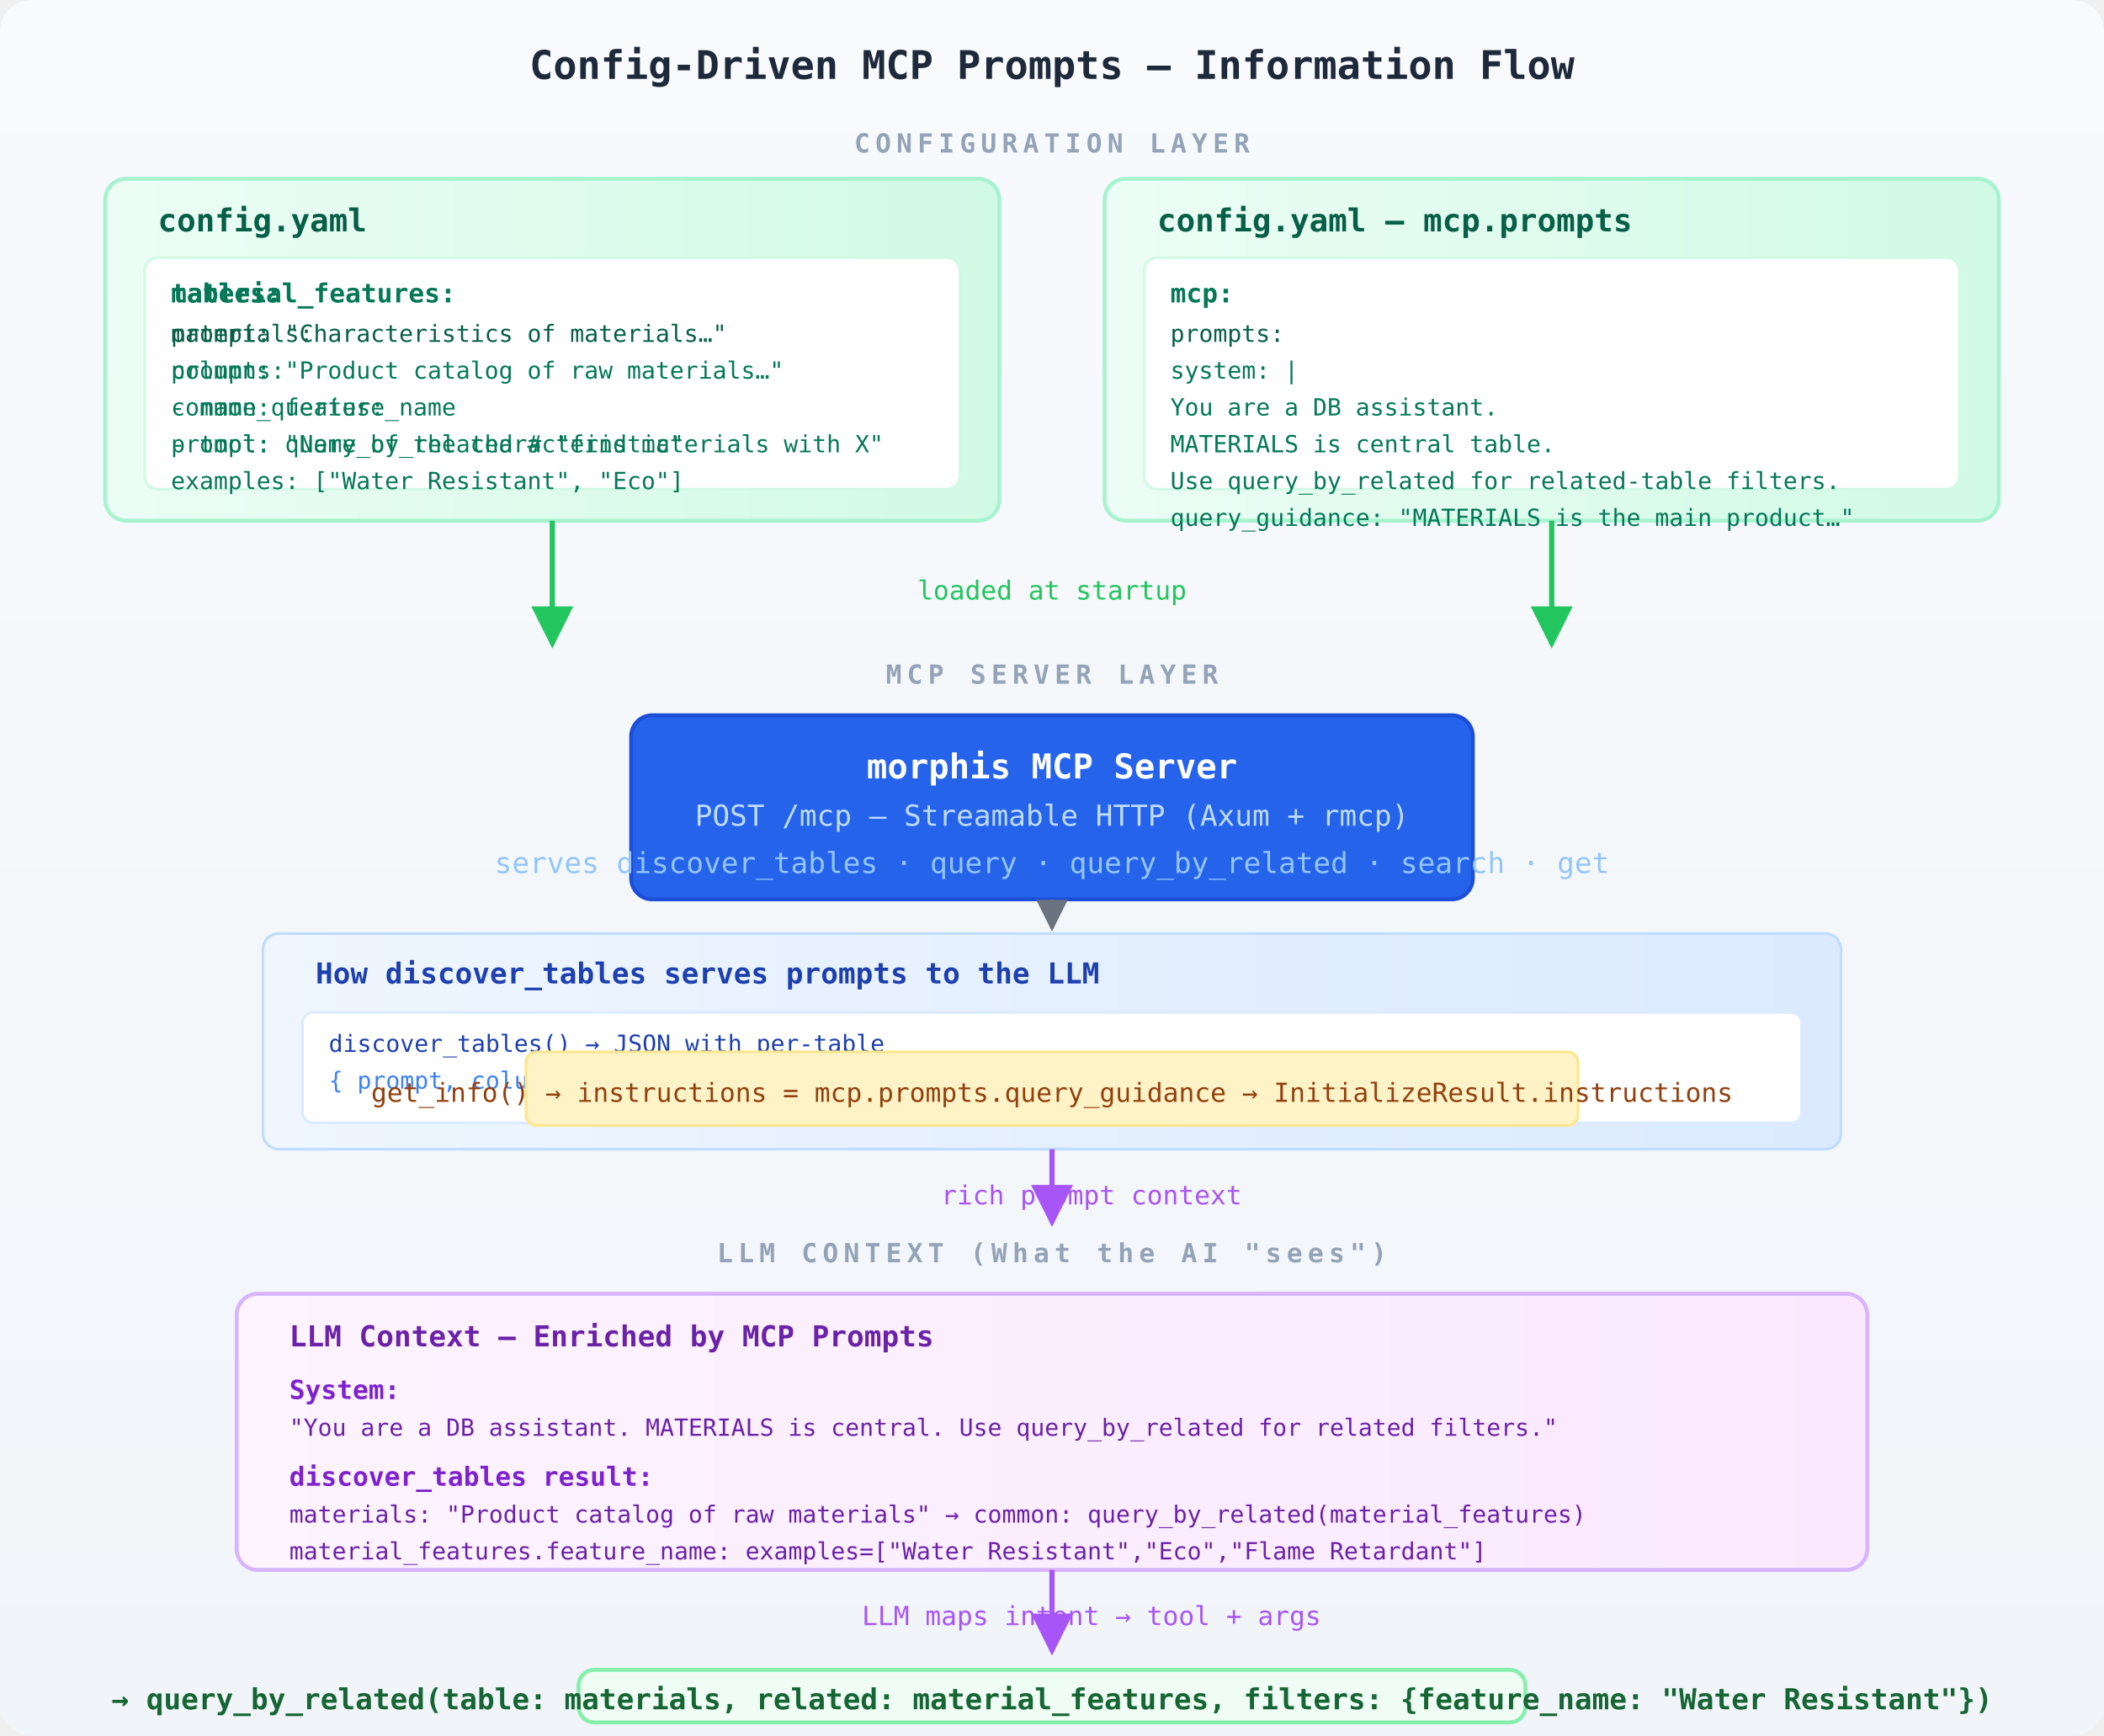
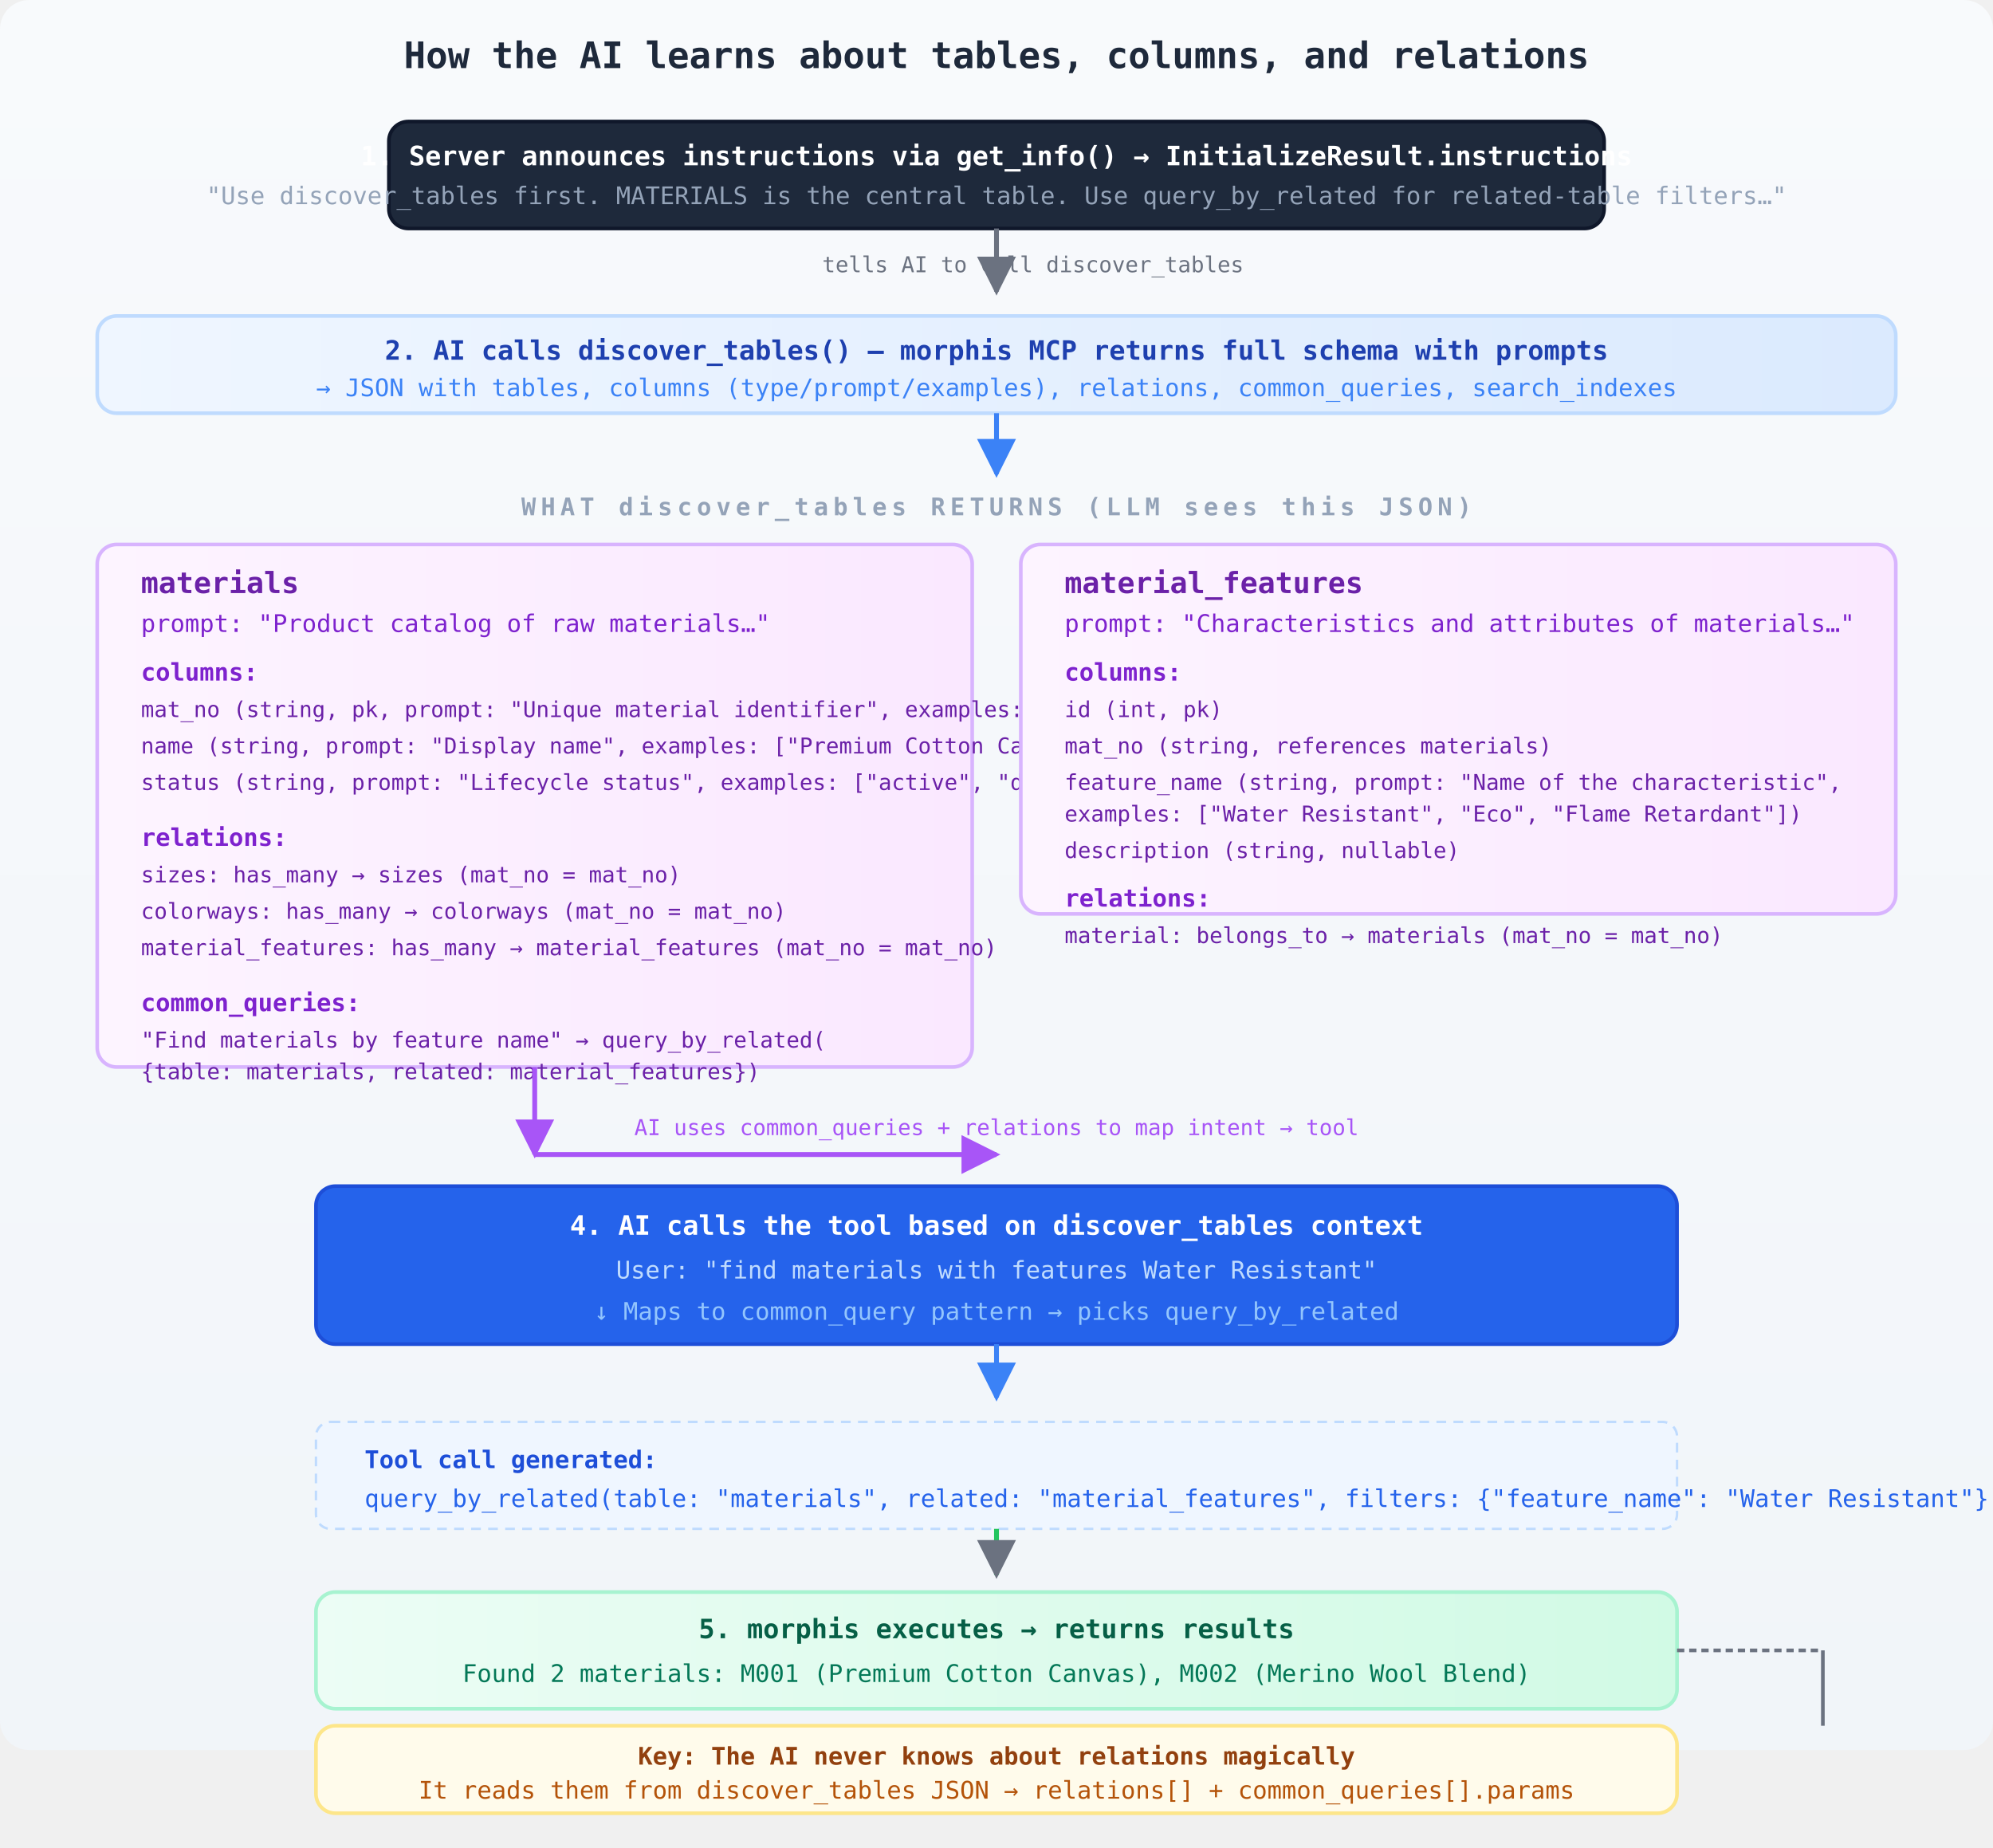
- <svg xmlns="http://www.w3.org/2000/svg" viewBox="0 0 800 660" font-family="'SF Mono','JetBrains Mono','Cascadia Code','Consolas',monospace" font-size="13">
+ <svg xmlns="http://www.w3.org/2000/svg" viewBox="0 0 820 760" font-family="'SF Mono','JetBrains Mono','Cascadia Code','Consolas',monospace" font-size="13">
  <defs>
    <linearGradient id="bg" x1="0" y1="0" x2="0" y2="1">
      <stop offset="0%" stop-color="#f8fafc" />
      <stop offset="100%" stop-color="#f1f5f9" />
    </linearGradient>
-     <linearGradient id="prompt-grad" x1="0" y1="0" x2="1" y2="0">
+     <linearGradient id="llm" x1="0" y1="0" x2="1" y2="0">
      <stop offset="0%" stop-color="#fdf4ff" />
      <stop offset="100%" stop-color="#fae8ff" />
    </linearGradient>
-     <linearGradient id="tool-grad" x1="0" y1="0" x2="1" y2="0">
+     <linearGradient id="server" x1="0" y1="0" x2="1" y2="0">
      <stop offset="0%" stop-color="#eff6ff" />
      <stop offset="100%" stop-color="#dbeafe" />
    </linearGradient>
-     <linearGradient id="config-grad" x1="0" y1="0" x2="1" y2="0">
+     <linearGradient id="response" x1="0" y1="0" x2="1" y2="0">
      <stop offset="0%" stop-color="#ecfdf5" />
      <stop offset="100%" stop-color="#d1fae5" />
    </linearGradient>
    <marker id="arrow" viewBox="0 0 10 10" refX="9" refY="5" markerWidth="8" markerHeight="8" orient="auto">
      <path d="M 0 0 L 10 5 L 0 10 z" fill="#6b7280" />
    </marker>
    <marker id="arrow-purple" viewBox="0 0 10 10" refX="9" refY="5" markerWidth="8" markerHeight="8" orient="auto">
      <path d="M 0 0 L 10 5 L 0 10 z" fill="#a855f7" />
    </marker>
-     <marker id="arrow-green" viewBox="0 0 10 10" refX="9" refY="5" markerWidth="8" markerHeight="8" orient="auto">
-       <path d="M 0 0 L 10 5 L 0 10 z" fill="#22c55e" />
+     <marker id="arrow-blue" viewBox="0 0 10 10" refX="9" refY="5" markerWidth="8" markerHeight="8" orient="auto">
+       <path d="M 0 0 L 10 5 L 0 10 z" fill="#3b82f6" />
    </marker>
  </defs>
-   <rect width="800" height="660" fill="url(#bg)" rx="12" ry="12" />
-   <text x="400" y="30" text-anchor="middle" font-size="15" font-weight="700" fill="#1e293b">Config-Driven MCP Prompts — Information Flow</text>
-   <text x="400" y="58" text-anchor="middle" font-size="10" font-weight="600" fill="#94a3b8" letter-spacing="2">CONFIGURATION LAYER</text>
-   <rect x="40" y="68" width="340" height="130" rx="8" fill="url(#config-grad)" stroke="#a7f3d0" stroke-width="1.5" />
-   <text x="60" y="88" font-size="12" font-weight="700" fill="#065f46">config.yaml</text>
-   <rect x="55" y="98" width="310" height="88" rx="5" fill="#fff" stroke="#d1fae5" stroke-width="1" />
-   <text x="65" y="115" font-size="10" font-weight="600" fill="#047857">tables:</text>
-   <text x="65" y="130" font-size="9" fill="#065f46">  materials:</text>
-   <text x="65" y="144" font-size="9" fill="#047857">    prompt: "Product catalog of raw materials…"</text>
-   <text x="65" y="158" font-size="9" fill="#047857">    common_queries:</text>
-   <text x="65" y="172" font-size="9" fill="#047857">      - tool: query_by_related  # "find materials with X"</text>
-   <rect x="55" y="132" width="310" height="56" rx="5" fill="#fff" stroke="#d1fae5" stroke-width="1" opacity="0" />
-   <text x="65" y="115" font-size="10" font-weight="600" fill="#047857">  material_features:</text>
-   <text x="65" y="130" font-size="9" fill="#065f46">    prompt: "Characteristics of materials…"</text>
-   <text x="65" y="144" font-size="9" fill="#047857">    columns:</text>
-   <text x="65" y="158" font-size="9" fill="#047857">      - name: feature_name</text>
-   <text x="65" y="172" font-size="9" fill="#047857">        prompt: "Name of the characteristic"</text>
-   <text x="65" y="186" font-size="9" fill="#047857">        examples: ["Water Resistant", "Eco"]</text>
-   <rect x="420" y="68" width="340" height="130" rx="8" fill="url(#config-grad)" stroke="#a7f3d0" stroke-width="1.5" />
-   <text x="440" y="88" font-size="12" font-weight="700" fill="#065f46">config.yaml — mcp.prompts</text>
-   <rect x="435" y="98" width="310" height="88" rx="5" fill="#fff" stroke="#d1fae5" stroke-width="1" />
-   <text x="445" y="115" font-size="10" font-weight="600" fill="#047857">mcp:</text>
-   <text x="445" y="130" font-size="9" fill="#065f46">  prompts:</text>
-   <text x="445" y="144" font-size="9" fill="#047857">    system: |</text>
-   <text x="445" y="158" font-size="9" fill="#047857">      You are a DB assistant.</text>
-   <text x="445" y="172" font-size="9" fill="#047857">      MATERIALS is central table.</text>
-   <text x="445" y="186" font-size="9" fill="#047857">      Use query_by_related for related-table filters.</text>
-   <text x="445" y="200" font-size="9" fill="#047857">    query_guidance: "MATERIALS is the main product…"</text>
-   <line x1="210" y1="198" x2="210" y2="245" stroke="#22c55e" stroke-width="2" marker-end="url(#arrow-green)" />
-   <line x1="590" y1="198" x2="590" y2="245" stroke="#22c55e" stroke-width="2" marker-end="url(#arrow-green)" />
-   <text x="400" y="228" text-anchor="middle" font-size="10" fill="#22c55e">loaded at startup</text>
-   <text x="400" y="260" text-anchor="middle" font-size="10" font-weight="600" fill="#94a3b8" letter-spacing="2">MCP SERVER LAYER</text>
-   <rect x="240" y="272" width="320" height="70" rx="8" fill="#2563eb" stroke="#1d4ed8" stroke-width="1.5" />
-   <text x="400" y="296" text-anchor="middle" font-size="13" font-weight="700" fill="#fff">morphis MCP Server</text>
-   <text x="400" y="314" text-anchor="middle" font-size="11" fill="#bfdbfe">POST /mcp — Streamable HTTP (Axum + rmcp)</text>
-   <text x="400" y="332" text-anchor="middle" font-size="11" fill="#93c5fd">serves discover_tables · query · query_by_related · search · get</text>
-   <rect x="100" y="355" width="600" height="82" rx="6" fill="url(#tool-grad)" stroke="#bfdbfe" stroke-width="1" />
-   <text x="120" y="374" font-size="11" font-weight="600" fill="#1e40af">How discover_tables serves prompts to the LLM</text>
-   <rect x="115" y="385" width="570" height="42" rx="4" fill="#fff" stroke="#dbeafe" stroke-width="1" />
-   <text x="125" y="400" font-size="9" fill="#1e40af">discover_tables() → JSON with per-table</text>
-   <text x="125" y="414" font-size="9" fill="#3b82f6">{ prompt, columns: [{ name, type, prompt, examples }], common_queries, search_indexes }</text>
-   <rect x="200" y="400" width="400" height="28" rx="4" fill="#fef3c7" stroke="#fde68a" stroke-width="1" />
-   <text x="400" y="419" text-anchor="middle" font-size="10" fill="#92400e">get_info() → instructions = mcp.prompts.query_guidance → InitializeResult.instructions</text>
-   <line x1="400" y1="342" x2="400" y2="353" stroke="#6b7280" stroke-width="1.5" marker-end="url(#arrow)" />
-   <line x1="400" y1="437" x2="400" y2="465" stroke="#a855f7" stroke-width="2" marker-end="url(#arrow-purple)" />
-   <text x="415" y="458" text-anchor="middle" font-size="10" fill="#a855f7">rich prompt context</text>
-   <text x="400" y="480" text-anchor="middle" font-size="10" font-weight="600" fill="#94a3b8" letter-spacing="2">LLM CONTEXT (What the AI "sees")</text>
-   <rect x="90" y="492" width="620" height="105" rx="8" fill="url(#prompt-grad)" stroke="#d8b4fe" stroke-width="1.5" />
-   <text x="110" y="512" font-size="11" font-weight="700" fill="#6b21a8">LLM Context — Enriched by MCP Prompts</text>
-   <text x="110" y="532" font-size="10" font-weight="600" fill="#7e22ce">System:</text>
-   <text x="110" y="546" font-size="9" fill="#6b21a8">"You are a DB assistant. MATERIALS is central. Use query_by_related for related filters."</text>
-   <text x="110" y="565" font-size="10" font-weight="600" fill="#7e22ce">discover_tables result:</text>
-   <text x="110" y="579" font-size="9" fill="#6b21a8">materials: "Product catalog of raw materials" → common: query_by_related(material_features)</text>
-   <text x="110" y="593" font-size="9" fill="#6b21a8">material_features.feature_name: examples=["Water Resistant","Eco","Flame Retardant"]</text>
-   <line x1="400" y1="597" x2="400" y2="628" stroke="#a855f7" stroke-width="2" marker-end="url(#arrow-purple)" />
-   <text x="415" y="618" text-anchor="middle" font-size="10" fill="#a855f7">LLM maps intent → tool + args</text>
-   <rect x="220" y="635" width="360" height="20" rx="6" fill="#f0fdf4" stroke="#86efac" stroke-width="1.5" />
-   <text x="400" y="650" text-anchor="middle" font-size="11" font-weight="600" fill="#166534">→ query_by_related(table: materials, related: material_features, filters: {feature_name: "Water Resistant"})</text>
+   <rect width="820" height="720" fill="url(#bg)" rx="12" ry="12" />
+   <text x="410" y="28" text-anchor="middle" font-size="15" font-weight="700" fill="#1e293b">How the AI learns about tables, columns, and relations</text>
+   <rect x="160" y="50" width="500" height="44" rx="8" fill="#1e293b" stroke="#0f172a" stroke-width="1.5" />
+   <text x="410" y="68" text-anchor="middle" font-size="11" font-weight="700" fill="#fff">1. Server announces instructions via get_info() → InitializeResult.instructions</text>
+   <text x="410" y="84" text-anchor="middle" font-size="10" fill="#94a3b8">"Use discover_tables first. MATERIALS is the central table. Use query_by_related for related-table filters…"</text>
+   <line x1="410" y1="94" x2="410" y2="120" stroke="#6b7280" stroke-width="2" marker-end="url(#arrow)" />
+   <text x="425" y="112" text-anchor="middle" font-size="9" fill="#6b7280">tells AI to call discover_tables</text>
+   <rect x="40" y="130" width="740" height="40" rx="8" fill="url(#server)" stroke="#bfdbfe" stroke-width="1.5" />
+   <text x="410" y="148" text-anchor="middle" font-size="11" font-weight="700" fill="#1e40af">2. AI calls discover_tables() — morphis MCP returns full schema with prompts</text>
+   <text x="410" y="163" text-anchor="middle" font-size="10" fill="#3b82f6">→ JSON with tables, columns (type/prompt/examples), relations, common_queries, search_indexes</text>
+   <line x1="410" y1="170" x2="410" y2="195" stroke="#3b82f6" stroke-width="2" marker-end="url(#arrow-blue)" />
+   <text x="410" y="212" text-anchor="middle" font-size="10" font-weight="600" fill="#94a3b8" letter-spacing="2">WHAT discover_tables RETURNS (LLM sees this JSON)</text>
+   <rect x="40" y="224" width="360" height="215" rx="8" fill="url(#llm)" stroke="#d8b4fe" stroke-width="1.5" />
+   <text x="58" y="244" font-size="12" font-weight="700" fill="#6b21a8">materials</text>
+   <text x="58" y="260" font-size="10" fill="#7e22ce">prompt: "Product catalog of raw materials…"</text>
+   <text x="58" y="280" font-size="10" font-weight="600" fill="#7e22ce">columns:</text>
+   <text x="58" y="295" font-size="9" fill="#6b21a8">  mat_no (string, pk, prompt: "Unique material identifier", examples: ["M001"])</text>
+   <text x="58" y="310" font-size="9" fill="#6b21a8">  name (string, prompt: "Display name", examples: ["Premium Cotton Canvas"])</text>
+   <text x="58" y="325" font-size="9" fill="#6b21a8">  status (string, prompt: "Lifecycle status", examples: ["active", "discontinued"])</text>
+   <text x="58" y="348" font-size="10" font-weight="600" fill="#7e22ce">relations:</text>
+   <text x="58" y="363" font-size="9" fill="#6b21a8">  sizes:       has_many → sizes  (mat_no = mat_no)</text>
+   <text x="58" y="378" font-size="9" fill="#6b21a8">  colorways:   has_many → colorways  (mat_no = mat_no)</text>
+   <text x="58" y="393" font-size="9" fill="#6b21a8">  material_features: has_many → material_features (mat_no = mat_no)</text>
+   <text x="58" y="416" font-size="10" font-weight="600" fill="#7e22ce">common_queries:</text>
+   <text x="58" y="431" font-size="9" fill="#6b21a8">  "Find materials by feature name" → query_by_related(</text>
+   <text x="58" y="444" font-size="9" fill="#6b21a8">     {table: materials, related: material_features})</text>
+   <rect x="420" y="224" width="360" height="152" rx="8" fill="url(#llm)" stroke="#d8b4fe" stroke-width="1.5" />
+   <text x="438" y="244" font-size="12" font-weight="700" fill="#6b21a8">material_features</text>
+   <text x="438" y="260" font-size="10" fill="#7e22ce">prompt: "Characteristics and attributes of materials…"</text>
+   <text x="438" y="280" font-size="10" font-weight="600" fill="#7e22ce">columns:</text>
+   <text x="438" y="295" font-size="9" fill="#6b21a8">  id (int, pk)</text>
+   <text x="438" y="310" font-size="9" fill="#6b21a8">  mat_no (string, references materials)</text>
+   <text x="438" y="325" font-size="9" fill="#6b21a8">  feature_name (string, prompt: "Name of the characteristic",</text>
+   <text x="438" y="338" font-size="9" fill="#6b21a8">    examples: ["Water Resistant", "Eco", "Flame Retardant"])</text>
+   <text x="438" y="353" font-size="9" fill="#6b21a8">  description (string, nullable)</text>
+   <text x="438" y="373" font-size="10" font-weight="600" fill="#7e22ce">relations:</text>
+   <text x="438" y="388" font-size="9" fill="#6b21a8">  material: belongs_to → materials (mat_no = mat_no)</text>
+   <line x1="220" y1="439" x2="220" y2="475" stroke="#a855f7" stroke-width="2" marker-end="url(#arrow-purple)" />
+   <line x1="220" y1="475" x2="410" y2="475" stroke="#a855f7" stroke-width="2" marker-end="url(#arrow-purple)" />
+   <text x="410" y="467" text-anchor="middle" font-size="9" fill="#a855f7">AI uses common_queries + relations to map intent → tool</text>
+   <rect x="130" y="488" width="560" height="65" rx="8" fill="#2563eb" stroke="#1d4ed8" stroke-width="1.5" />
+   <text x="410" y="508" text-anchor="middle" font-size="11" font-weight="700" fill="#fff">4. AI calls the tool based on discover_tables context</text>
+   <text x="410" y="526" text-anchor="middle" font-size="10" fill="#bfdbfe">User: "find materials with features Water Resistant"</text>
+   <text x="410" y="543" text-anchor="middle" font-size="10" fill="#93c5fd">↓  Maps to common_query pattern → picks query_by_related</text>
+   <line x1="410" y1="553" x2="410" y2="575" stroke="#3b82f6" stroke-width="2" marker-end="url(#arrow-blue)" />
+   <rect x="130" y="585" width="560" height="44" rx="6" fill="#eff6ff" stroke="#bfdbfe" stroke-width="1" stroke-dasharray="4,3" />
+   <text x="150" y="604" font-size="10" font-weight="700" fill="#1d4ed8">Tool call generated:</text>
+   <text x="150" y="620" font-size="10" fill="#2563eb">query_by_related(table: "materials", related: "material_features", filters: {"feature_name": "Water Resistant"})</text>
+   <line x1="410" y1="629" x2="410" y2="648" stroke="#22c55e" stroke-width="2" marker-end="url(#arrow)" />
+   <rect x="130" y="655" width="560" height="48" rx="8" fill="url(#response)" stroke="#a7f3d0" stroke-width="1.5" />
+   <text x="410" y="674" text-anchor="middle" font-size="11" font-weight="700" fill="#065f46">5. morphis executes → returns results</text>
+   <text x="410" y="692" text-anchor="middle" font-size="10" fill="#047857">Found 2 materials: M001 (Premium Cotton Canvas), M002 (Merino Wool Blend)</text>
+   <line x1="690" y1="679" x2="750" y2="679" stroke="#6b7280" stroke-width="1.5" stroke-dasharray="3,2" />
+   <line x1="750" y1="679" x2="750" y2="710" stroke="#6b7280" stroke-width="1.5" />
+   <rect x="130" y="710" width="560" height="36" rx="8" fill="#fffbeb" stroke="#fde68a" stroke-width="1.5" />
+   <text x="410" y="726" text-anchor="middle" font-size="10" font-weight="700" fill="#92400e">Key: The AI never knows about relations magically</text>
+   <text x="410" y="740" text-anchor="middle" font-size="10" fill="#b45309">It reads them from discover_tables JSON → relations[] + common_queries[].params</text>
</svg>
